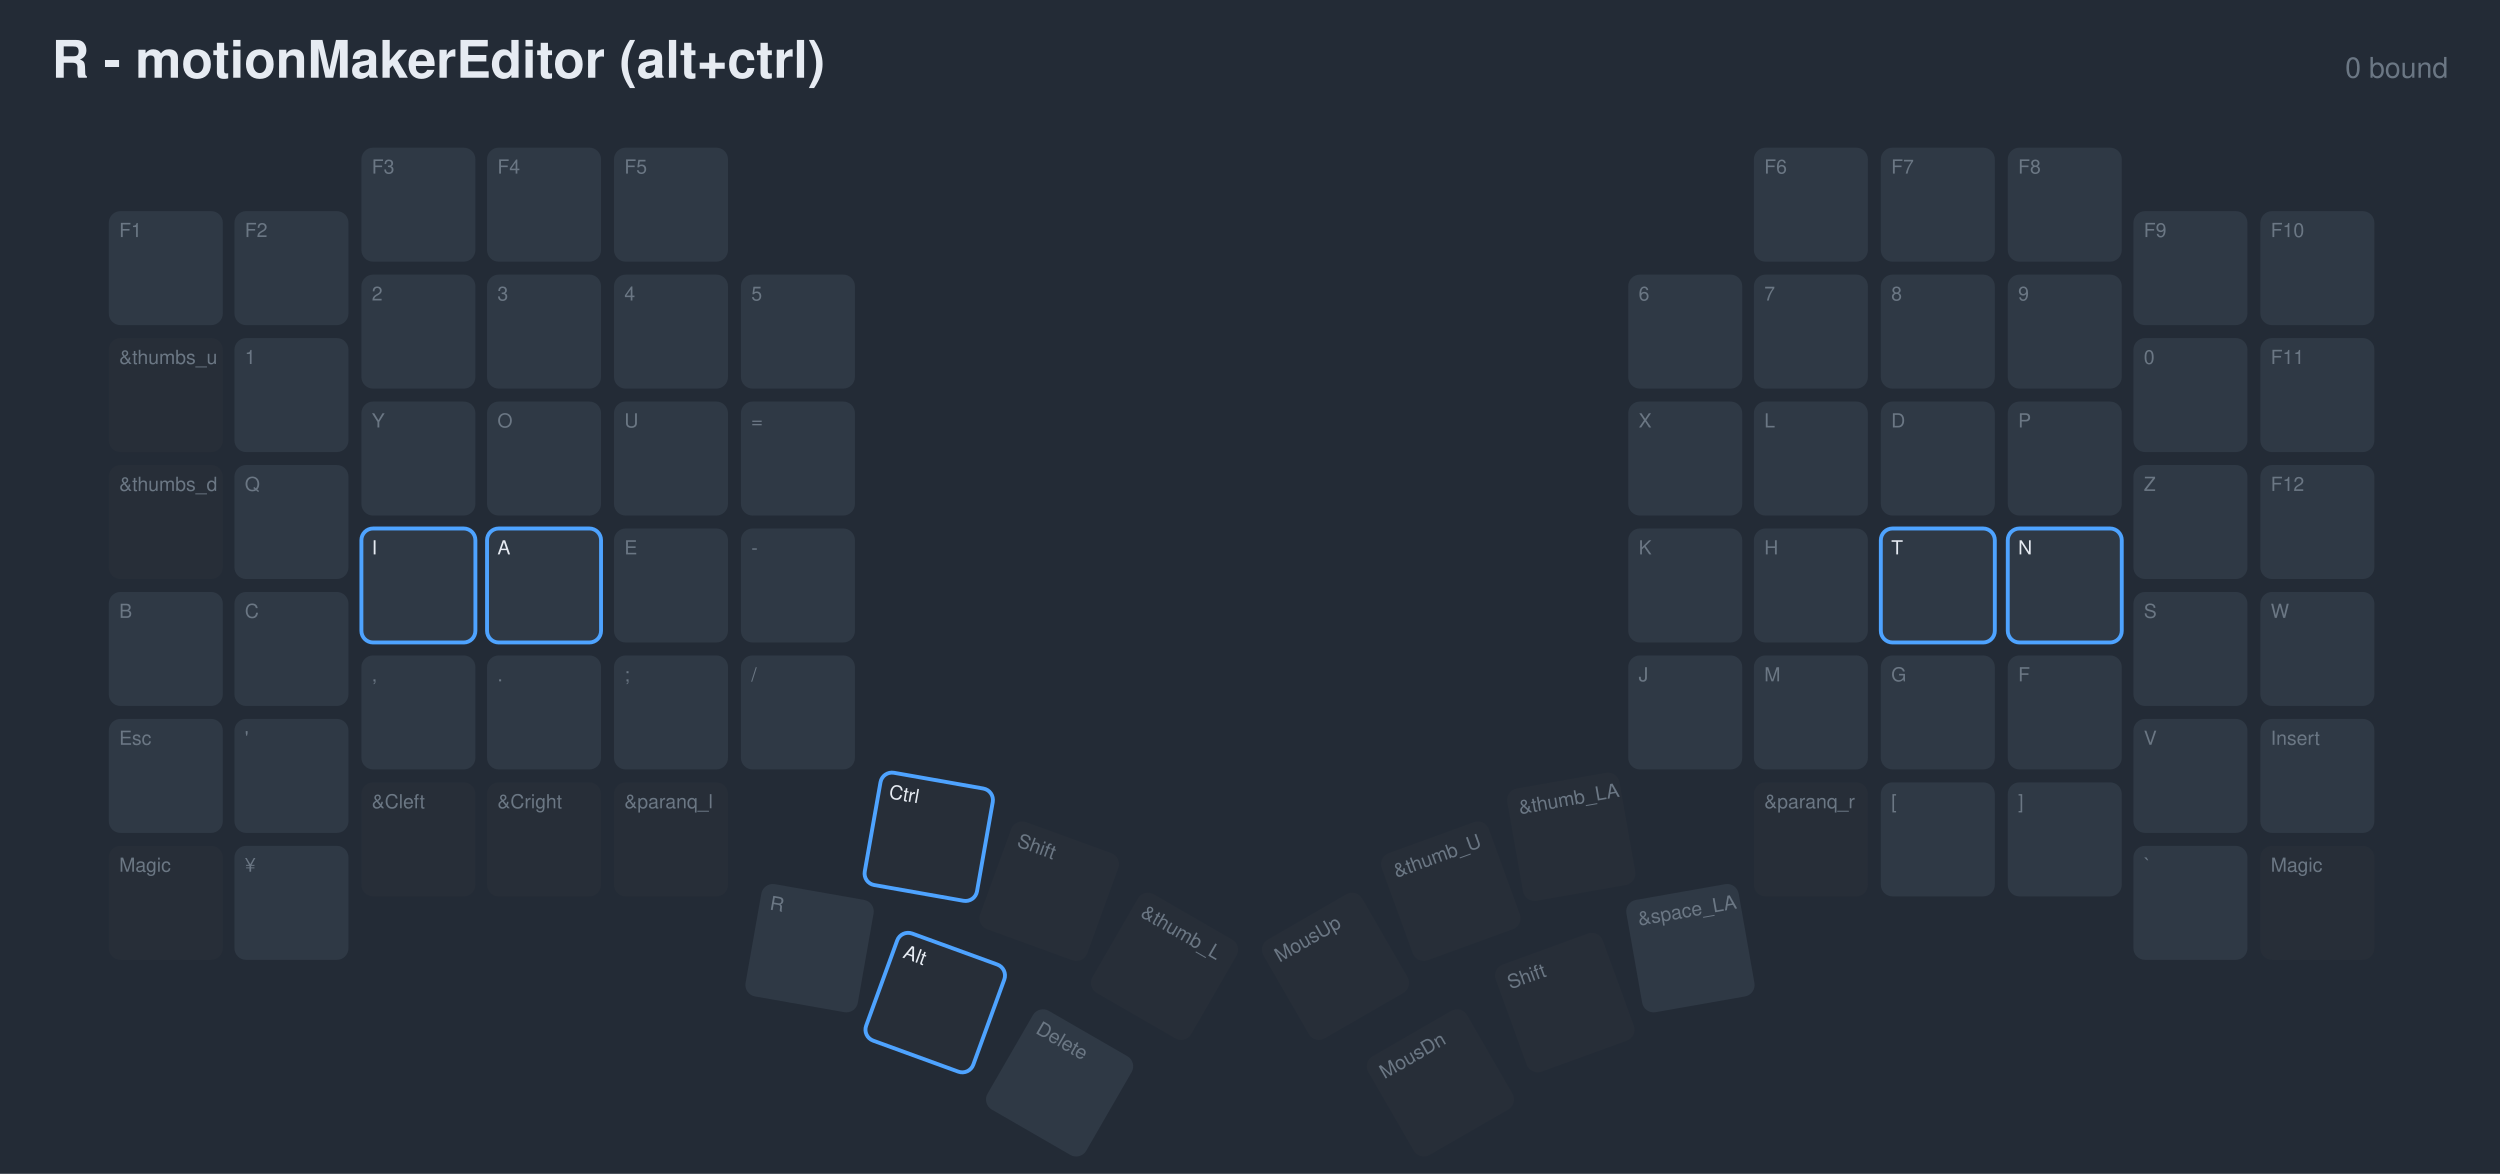
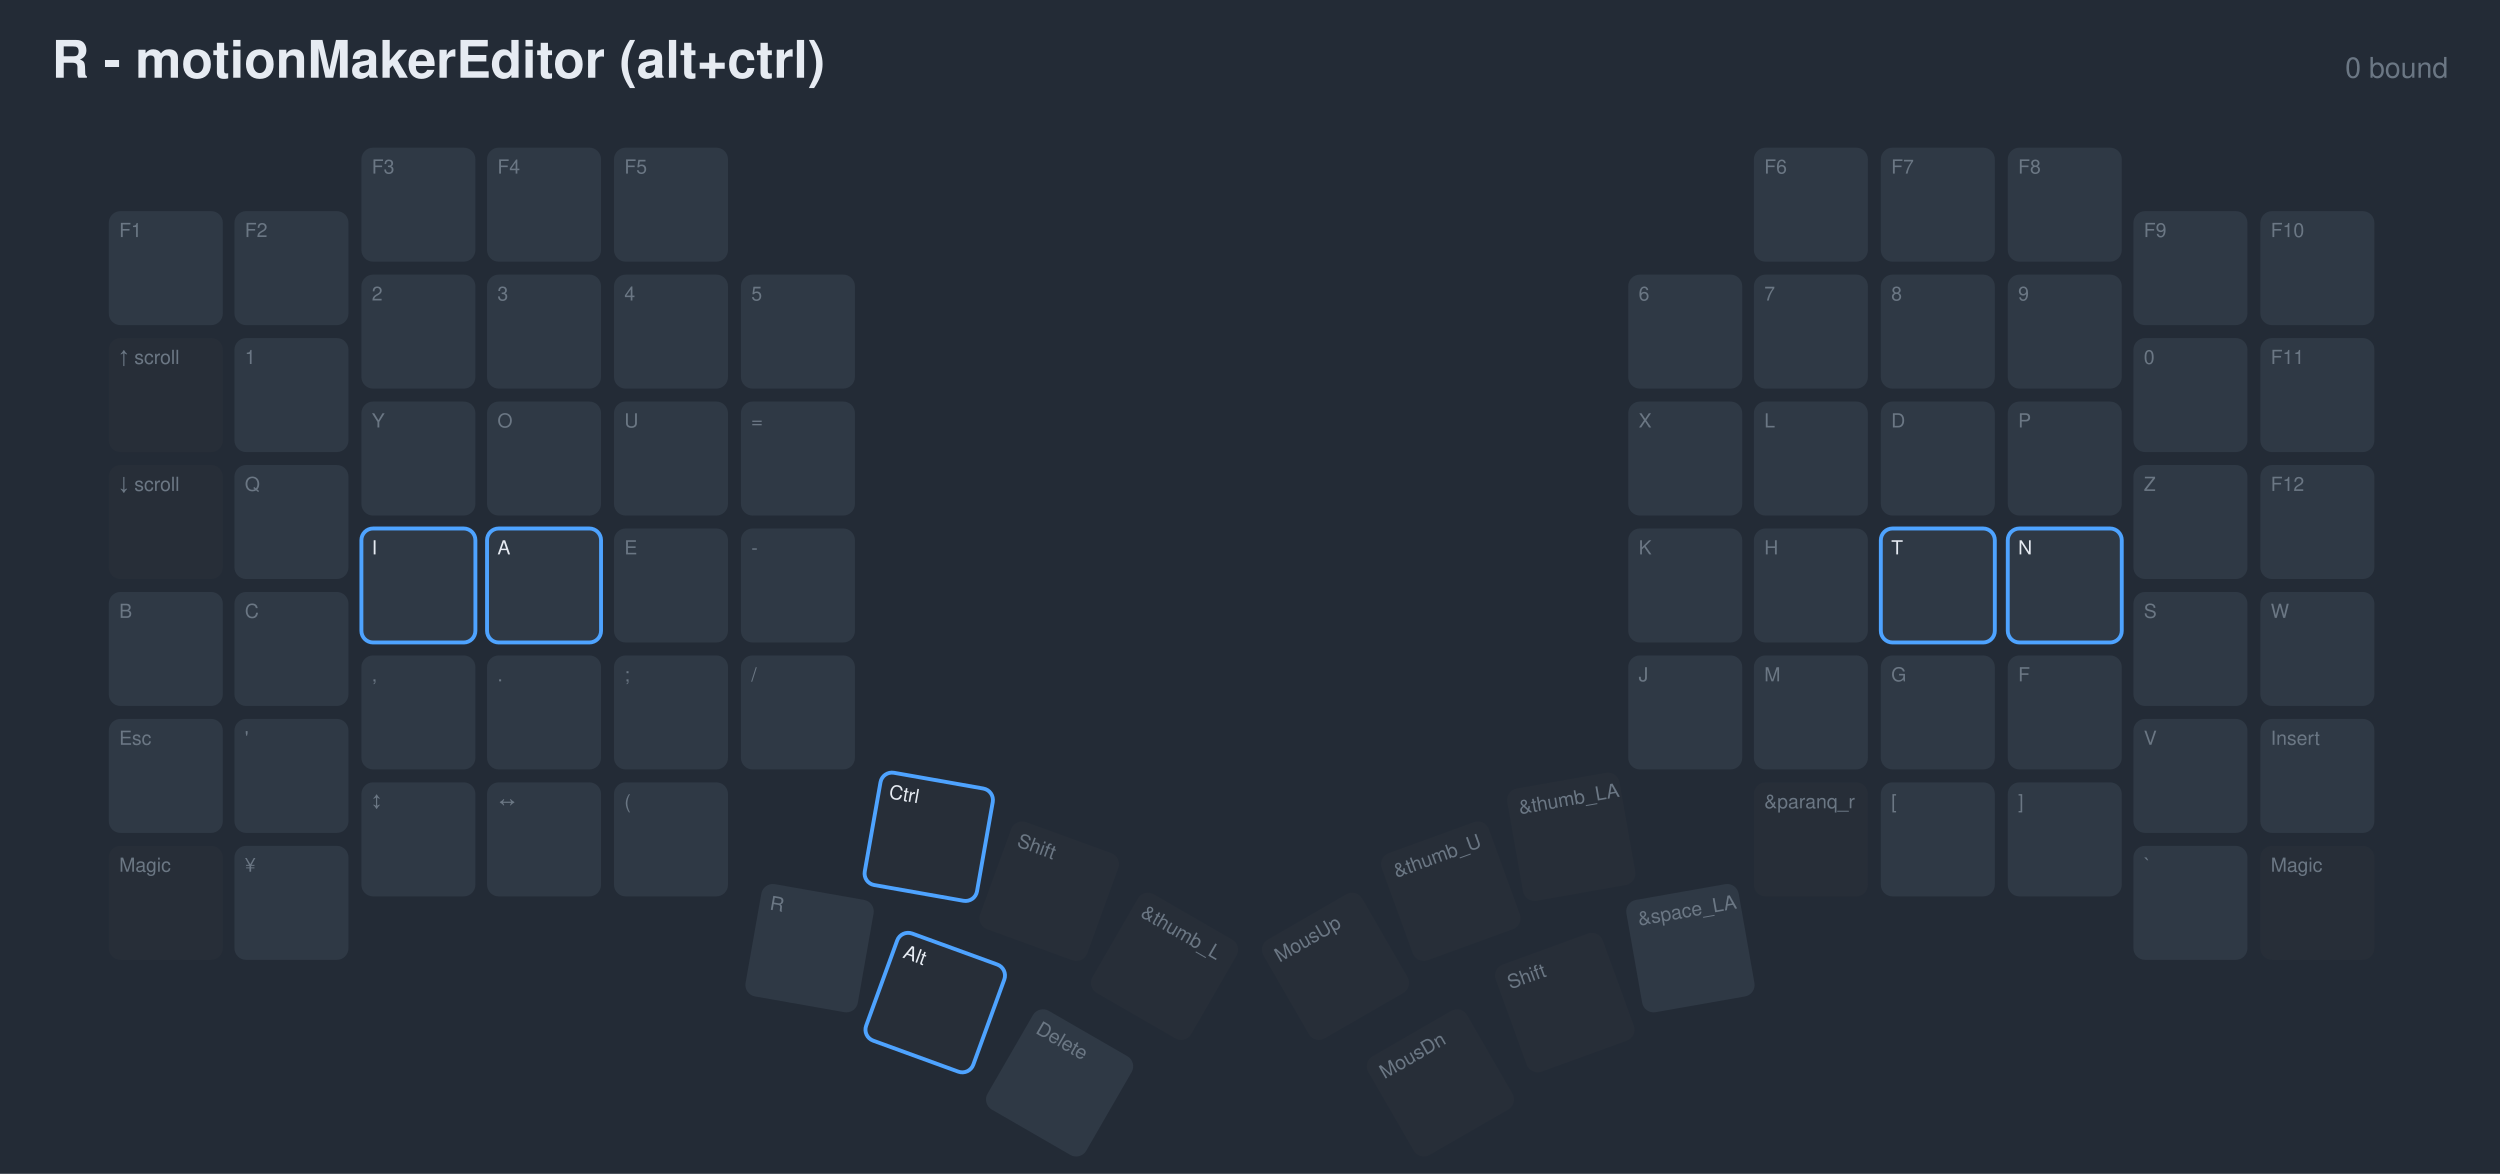
<svg xmlns="http://www.w3.org/2000/svg" width="1930" height="906" viewBox="0 0 1930 906">
  <rect width="1930" height="906" fill="#232b36" />
  <rect x="0" y="0" width="1930" height="906" fill="#232b36" />
  <text x="40" y="60" font-family="Helvetica, Arial, sans-serif" font-size="40" font-weight="bold" fill="#e6ebf2">R  -  motionMakerEditor   (alt+ctrl)</text>
  <text x="1890" y="60" text-anchor="end" font-family="Helvetica, Arial, sans-serif" font-size="22" fill="#6b7784">0 bound</text>
  <g transform="translate(-0 96)">
    <g>
      <rect x="84" y="67" width="88" height="88" rx="9" fill="#2f3945" stroke="none" stroke-width="3" />
      <text x="92" y="87" font-family="Helvetica, Arial, sans-serif" font-size="15" fill="#6b7784">F1</text>
    </g>
    <g>
      <rect x="84" y="165" width="88" height="88" rx="9" fill="#272e38" stroke="none" stroke-width="3" />
-       <text x="92" y="185" font-family="Helvetica, Arial, sans-serif" font-size="15" fill="#6b7784">&amp;thumbs_u</text>
+       <text x="92" y="185" font-family="Helvetica, Arial, sans-serif" font-size="15" fill="#6b7784">↑ scroll</text>
    </g>
    <g>
      <rect x="84" y="263" width="88" height="88" rx="9" fill="#272e38" stroke="none" stroke-width="3" />
-       <text x="92" y="283" font-family="Helvetica, Arial, sans-serif" font-size="15" fill="#6b7784">&amp;thumbs_d</text>
+       <text x="92" y="283" font-family="Helvetica, Arial, sans-serif" font-size="15" fill="#6b7784">↓ scroll</text>
    </g>
    <g>
      <rect x="84" y="361" width="88" height="88" rx="9" fill="#2f3945" stroke="none" stroke-width="3" />
      <text x="92" y="381" font-family="Helvetica, Arial, sans-serif" font-size="15" fill="#6b7784">B</text>
    </g>
    <g>
      <rect x="84" y="459" width="88" height="88" rx="9" fill="#2f3945" stroke="none" stroke-width="3" />
      <text x="92" y="479" font-family="Helvetica, Arial, sans-serif" font-size="15" fill="#6b7784">Esc</text>
    </g>
    <g>
      <rect x="84" y="557" width="88" height="88" rx="9" fill="#272e38" stroke="none" stroke-width="3" />
      <text x="92" y="577" font-family="Helvetica, Arial, sans-serif" font-size="15" fill="#6b7784">Magic</text>
    </g>
    <g>
      <rect x="181" y="67" width="88" height="88" rx="9" fill="#2f3945" stroke="none" stroke-width="3" />
      <text x="189" y="87" font-family="Helvetica, Arial, sans-serif" font-size="15" fill="#6b7784">F2</text>
    </g>
    <g>
      <rect x="181" y="165" width="88" height="88" rx="9" fill="#2f3945" stroke="none" stroke-width="3" />
      <text x="189" y="185" font-family="Helvetica, Arial, sans-serif" font-size="15" fill="#6b7784">1</text>
    </g>
    <g>
      <rect x="181" y="263" width="88" height="88" rx="9" fill="#2f3945" stroke="none" stroke-width="3" />
      <text x="189" y="283" font-family="Helvetica, Arial, sans-serif" font-size="15" fill="#6b7784">Q</text>
    </g>
    <g>
      <rect x="181" y="361" width="88" height="88" rx="9" fill="#2f3945" stroke="none" stroke-width="3" />
      <text x="189" y="381" font-family="Helvetica, Arial, sans-serif" font-size="15" fill="#6b7784">C</text>
    </g>
    <g>
      <rect x="181" y="459" width="88" height="88" rx="9" fill="#2f3945" stroke="none" stroke-width="3" />
      <text x="189" y="479" font-family="Helvetica, Arial, sans-serif" font-size="15" fill="#6b7784">'</text>
    </g>
    <g>
      <rect x="181" y="557" width="88" height="88" rx="9" fill="#2f3945" stroke="none" stroke-width="3" />
      <text x="189" y="577" font-family="Helvetica, Arial, sans-serif" font-size="15" fill="#6b7784">¥</text>
    </g>
    <g>
      <rect x="279" y="18" width="88" height="88" rx="9" fill="#2f3945" stroke="none" stroke-width="3" />
      <text x="287" y="38" font-family="Helvetica, Arial, sans-serif" font-size="15" fill="#6b7784">F3</text>
    </g>
    <g>
      <rect x="279" y="116" width="88" height="88" rx="9" fill="#2f3945" stroke="none" stroke-width="3" />
      <text x="287" y="136" font-family="Helvetica, Arial, sans-serif" font-size="15" fill="#6b7784">2</text>
    </g>
    <g>
      <rect x="279" y="214" width="88" height="88" rx="9" fill="#2f3945" stroke="none" stroke-width="3" />
      <text x="287" y="234" font-family="Helvetica, Arial, sans-serif" font-size="15" fill="#6b7784">Y</text>
    </g>
    <g>
      <rect x="279" y="312" width="88" height="88" rx="9" fill="#2f3945" stroke="#4ea3ff" stroke-width="3" />
      <text x="287" y="332" font-family="Helvetica, Arial, sans-serif" font-size="15" fill="#e6ebf2">I</text>
    </g>
    <g>
      <rect x="279" y="410" width="88" height="88" rx="9" fill="#2f3945" stroke="none" stroke-width="3" />
      <text x="287" y="430" font-family="Helvetica, Arial, sans-serif" font-size="15" fill="#6b7784">,</text>
    </g>
    <g>
-       <rect x="279" y="508" width="88" height="88" rx="9" fill="#272e38" stroke="none" stroke-width="3" />
-       <text x="287" y="528" font-family="Helvetica, Arial, sans-serif" font-size="15" fill="#6b7784">&amp;Cleft</text>
+       <rect x="279" y="508" width="88" height="88" rx="9" fill="#2f3945" stroke="none" stroke-width="3" />
+       <text x="287" y="528" font-family="Helvetica, Arial, sans-serif" font-size="15" fill="#6b7784">↕</text>
    </g>
    <g>
      <rect x="376" y="18" width="88" height="88" rx="9" fill="#2f3945" stroke="none" stroke-width="3" />
      <text x="384" y="38" font-family="Helvetica, Arial, sans-serif" font-size="15" fill="#6b7784">F4</text>
    </g>
    <g>
      <rect x="376" y="116" width="88" height="88" rx="9" fill="#2f3945" stroke="none" stroke-width="3" />
      <text x="384" y="136" font-family="Helvetica, Arial, sans-serif" font-size="15" fill="#6b7784">3</text>
    </g>
    <g>
      <rect x="376" y="214" width="88" height="88" rx="9" fill="#2f3945" stroke="none" stroke-width="3" />
      <text x="384" y="234" font-family="Helvetica, Arial, sans-serif" font-size="15" fill="#6b7784">O</text>
    </g>
    <g>
      <rect x="376" y="312" width="88" height="88" rx="9" fill="#2f3945" stroke="#4ea3ff" stroke-width="3" />
      <text x="384" y="332" font-family="Helvetica, Arial, sans-serif" font-size="15" fill="#e6ebf2">A</text>
    </g>
    <g>
      <rect x="376" y="410" width="88" height="88" rx="9" fill="#2f3945" stroke="none" stroke-width="3" />
      <text x="384" y="430" font-family="Helvetica, Arial, sans-serif" font-size="15" fill="#6b7784">.</text>
    </g>
    <g>
-       <rect x="376" y="508" width="88" height="88" rx="9" fill="#272e38" stroke="none" stroke-width="3" />
-       <text x="384" y="528" font-family="Helvetica, Arial, sans-serif" font-size="15" fill="#6b7784">&amp;Cright</text>
+       <rect x="376" y="508" width="88" height="88" rx="9" fill="#2f3945" stroke="none" stroke-width="3" />
+       <text x="384" y="528" font-family="Helvetica, Arial, sans-serif" font-size="15" fill="#6b7784">↔</text>
    </g>
    <g>
      <rect x="474" y="18" width="88" height="88" rx="9" fill="#2f3945" stroke="none" stroke-width="3" />
      <text x="482" y="38" font-family="Helvetica, Arial, sans-serif" font-size="15" fill="#6b7784">F5</text>
    </g>
    <g>
      <rect x="474" y="116" width="88" height="88" rx="9" fill="#2f3945" stroke="none" stroke-width="3" />
      <text x="482" y="136" font-family="Helvetica, Arial, sans-serif" font-size="15" fill="#6b7784">4</text>
    </g>
    <g>
      <rect x="474" y="214" width="88" height="88" rx="9" fill="#2f3945" stroke="none" stroke-width="3" />
      <text x="482" y="234" font-family="Helvetica, Arial, sans-serif" font-size="15" fill="#6b7784">U</text>
    </g>
    <g>
      <rect x="474" y="312" width="88" height="88" rx="9" fill="#2f3945" stroke="none" stroke-width="3" />
      <text x="482" y="332" font-family="Helvetica, Arial, sans-serif" font-size="15" fill="#6b7784">E</text>
    </g>
    <g>
      <rect x="474" y="410" width="88" height="88" rx="9" fill="#2f3945" stroke="none" stroke-width="3" />
      <text x="482" y="430" font-family="Helvetica, Arial, sans-serif" font-size="15" fill="#6b7784">;</text>
    </g>
    <g>
-       <rect x="474" y="508" width="88" height="88" rx="9" fill="#272e38" stroke="none" stroke-width="3" />
-       <text x="482" y="528" font-family="Helvetica, Arial, sans-serif" font-size="15" fill="#6b7784">&amp;paranq_l</text>
+       <rect x="474" y="508" width="88" height="88" rx="9" fill="#2f3945" stroke="none" stroke-width="3" />
+       <text x="482" y="528" font-family="Helvetica, Arial, sans-serif" font-size="15" fill="#6b7784">(</text>
    </g>
    <g>
      <rect x="572" y="116" width="88" height="88" rx="9" fill="#2f3945" stroke="none" stroke-width="3" />
      <text x="580" y="136" font-family="Helvetica, Arial, sans-serif" font-size="15" fill="#6b7784">5</text>
    </g>
    <g>
      <rect x="572" y="214" width="88" height="88" rx="9" fill="#2f3945" stroke="none" stroke-width="3" />
      <text x="580" y="234" font-family="Helvetica, Arial, sans-serif" font-size="15" fill="#6b7784">=</text>
    </g>
    <g>
      <rect x="572" y="312" width="88" height="88" rx="9" fill="#2f3945" stroke="none" stroke-width="3" />
      <text x="580" y="332" font-family="Helvetica, Arial, sans-serif" font-size="15" fill="#6b7784">-</text>
    </g>
    <g>
      <rect x="572" y="410" width="88" height="88" rx="9" fill="#2f3945" stroke="none" stroke-width="3" />
      <text x="580" y="430" font-family="Helvetica, Arial, sans-serif" font-size="15" fill="#6b7784">/</text>
    </g>
    <g>
      <rect x="1257" y="116" width="88" height="88" rx="9" fill="#2f3945" stroke="none" stroke-width="3" />
      <text x="1265" y="136" font-family="Helvetica, Arial, sans-serif" font-size="15" fill="#6b7784">6</text>
    </g>
    <g>
      <rect x="1257" y="214" width="88" height="88" rx="9" fill="#2f3945" stroke="none" stroke-width="3" />
      <text x="1265" y="234" font-family="Helvetica, Arial, sans-serif" font-size="15" fill="#6b7784">X</text>
    </g>
    <g>
      <rect x="1257" y="312" width="88" height="88" rx="9" fill="#2f3945" stroke="none" stroke-width="3" />
      <text x="1265" y="332" font-family="Helvetica, Arial, sans-serif" font-size="15" fill="#6b7784">K</text>
    </g>
    <g>
      <rect x="1257" y="410" width="88" height="88" rx="9" fill="#2f3945" stroke="none" stroke-width="3" />
      <text x="1265" y="430" font-family="Helvetica, Arial, sans-serif" font-size="15" fill="#6b7784">J</text>
    </g>
    <g>
      <rect x="1354" y="18" width="88" height="88" rx="9" fill="#2f3945" stroke="none" stroke-width="3" />
      <text x="1362" y="38" font-family="Helvetica, Arial, sans-serif" font-size="15" fill="#6b7784">F6</text>
    </g>
    <g>
      <rect x="1354" y="116" width="88" height="88" rx="9" fill="#2f3945" stroke="none" stroke-width="3" />
      <text x="1362" y="136" font-family="Helvetica, Arial, sans-serif" font-size="15" fill="#6b7784">7</text>
    </g>
    <g>
      <rect x="1354" y="214" width="88" height="88" rx="9" fill="#2f3945" stroke="none" stroke-width="3" />
      <text x="1362" y="234" font-family="Helvetica, Arial, sans-serif" font-size="15" fill="#6b7784">L</text>
    </g>
    <g>
      <rect x="1354" y="312" width="88" height="88" rx="9" fill="#2f3945" stroke="none" stroke-width="3" />
      <text x="1362" y="332" font-family="Helvetica, Arial, sans-serif" font-size="15" fill="#6b7784">H</text>
    </g>
    <g>
      <rect x="1354" y="410" width="88" height="88" rx="9" fill="#2f3945" stroke="none" stroke-width="3" />
      <text x="1362" y="430" font-family="Helvetica, Arial, sans-serif" font-size="15" fill="#6b7784">M</text>
    </g>
    <g>
      <rect x="1354" y="508" width="88" height="88" rx="9" fill="#272e38" stroke="none" stroke-width="3" />
      <text x="1362" y="528" font-family="Helvetica, Arial, sans-serif" font-size="15" fill="#6b7784">&amp;paranq_r</text>
    </g>
    <g>
      <rect x="1452" y="18" width="88" height="88" rx="9" fill="#2f3945" stroke="none" stroke-width="3" />
      <text x="1460" y="38" font-family="Helvetica, Arial, sans-serif" font-size="15" fill="#6b7784">F7</text>
    </g>
    <g>
      <rect x="1452" y="116" width="88" height="88" rx="9" fill="#2f3945" stroke="none" stroke-width="3" />
      <text x="1460" y="136" font-family="Helvetica, Arial, sans-serif" font-size="15" fill="#6b7784">8</text>
    </g>
    <g>
      <rect x="1452" y="214" width="88" height="88" rx="9" fill="#2f3945" stroke="none" stroke-width="3" />
      <text x="1460" y="234" font-family="Helvetica, Arial, sans-serif" font-size="15" fill="#6b7784">D</text>
    </g>
    <g>
      <rect x="1452" y="312" width="88" height="88" rx="9" fill="#2f3945" stroke="#4ea3ff" stroke-width="3" />
      <text x="1460" y="332" font-family="Helvetica, Arial, sans-serif" font-size="15" fill="#e6ebf2">T</text>
    </g>
    <g>
      <rect x="1452" y="410" width="88" height="88" rx="9" fill="#2f3945" stroke="none" stroke-width="3" />
      <text x="1460" y="430" font-family="Helvetica, Arial, sans-serif" font-size="15" fill="#6b7784">G</text>
    </g>
    <g>
      <rect x="1452" y="508" width="88" height="88" rx="9" fill="#2f3945" stroke="none" stroke-width="3" />
      <text x="1460" y="528" font-family="Helvetica, Arial, sans-serif" font-size="15" fill="#6b7784">[</text>
    </g>
    <g>
      <rect x="1550" y="18" width="88" height="88" rx="9" fill="#2f3945" stroke="none" stroke-width="3" />
      <text x="1558" y="38" font-family="Helvetica, Arial, sans-serif" font-size="15" fill="#6b7784">F8</text>
    </g>
    <g>
      <rect x="1550" y="116" width="88" height="88" rx="9" fill="#2f3945" stroke="none" stroke-width="3" />
      <text x="1558" y="136" font-family="Helvetica, Arial, sans-serif" font-size="15" fill="#6b7784">9</text>
    </g>
    <g>
      <rect x="1550" y="214" width="88" height="88" rx="9" fill="#2f3945" stroke="none" stroke-width="3" />
      <text x="1558" y="234" font-family="Helvetica, Arial, sans-serif" font-size="15" fill="#6b7784">P</text>
    </g>
    <g>
      <rect x="1550" y="312" width="88" height="88" rx="9" fill="#2f3945" stroke="#4ea3ff" stroke-width="3" />
      <text x="1558" y="332" font-family="Helvetica, Arial, sans-serif" font-size="15" fill="#e6ebf2">N</text>
    </g>
    <g>
      <rect x="1550" y="410" width="88" height="88" rx="9" fill="#2f3945" stroke="none" stroke-width="3" />
      <text x="1558" y="430" font-family="Helvetica, Arial, sans-serif" font-size="15" fill="#6b7784">F</text>
    </g>
    <g>
      <rect x="1550" y="508" width="88" height="88" rx="9" fill="#2f3945" stroke="none" stroke-width="3" />
      <text x="1558" y="528" font-family="Helvetica, Arial, sans-serif" font-size="15" fill="#6b7784">]</text>
    </g>
    <g>
      <rect x="1647" y="67" width="88" height="88" rx="9" fill="#2f3945" stroke="none" stroke-width="3" />
      <text x="1655" y="87" font-family="Helvetica, Arial, sans-serif" font-size="15" fill="#6b7784">F9</text>
    </g>
    <g>
      <rect x="1647" y="165" width="88" height="88" rx="9" fill="#2f3945" stroke="none" stroke-width="3" />
      <text x="1655" y="185" font-family="Helvetica, Arial, sans-serif" font-size="15" fill="#6b7784">0</text>
    </g>
    <g>
      <rect x="1647" y="263" width="88" height="88" rx="9" fill="#2f3945" stroke="none" stroke-width="3" />
      <text x="1655" y="283" font-family="Helvetica, Arial, sans-serif" font-size="15" fill="#6b7784">Z</text>
    </g>
    <g>
      <rect x="1647" y="361" width="88" height="88" rx="9" fill="#2f3945" stroke="none" stroke-width="3" />
      <text x="1655" y="381" font-family="Helvetica, Arial, sans-serif" font-size="15" fill="#6b7784">S</text>
    </g>
    <g>
      <rect x="1647" y="459" width="88" height="88" rx="9" fill="#2f3945" stroke="none" stroke-width="3" />
      <text x="1655" y="479" font-family="Helvetica, Arial, sans-serif" font-size="15" fill="#6b7784">V</text>
    </g>
    <g>
      <rect x="1647" y="557" width="88" height="88" rx="9" fill="#2f3945" stroke="none" stroke-width="3" />
      <text x="1655" y="577" font-family="Helvetica, Arial, sans-serif" font-size="15" fill="#6b7784">`</text>
    </g>
    <g>
      <rect x="1745" y="67" width="88" height="88" rx="9" fill="#2f3945" stroke="none" stroke-width="3" />
      <text x="1753" y="87" font-family="Helvetica, Arial, sans-serif" font-size="15" fill="#6b7784">F10</text>
    </g>
    <g>
      <rect x="1745" y="165" width="88" height="88" rx="9" fill="#2f3945" stroke="none" stroke-width="3" />
      <text x="1753" y="185" font-family="Helvetica, Arial, sans-serif" font-size="15" fill="#6b7784">F11</text>
    </g>
    <g>
      <rect x="1745" y="263" width="88" height="88" rx="9" fill="#2f3945" stroke="none" stroke-width="3" />
      <text x="1753" y="283" font-family="Helvetica, Arial, sans-serif" font-size="15" fill="#6b7784">F12</text>
    </g>
    <g>
      <rect x="1745" y="361" width="88" height="88" rx="9" fill="#2f3945" stroke="none" stroke-width="3" />
      <text x="1753" y="381" font-family="Helvetica, Arial, sans-serif" font-size="15" fill="#6b7784">W</text>
    </g>
    <g>
      <rect x="1745" y="459" width="88" height="88" rx="9" fill="#2f3945" stroke="none" stroke-width="3" />
      <text x="1753" y="479" font-family="Helvetica, Arial, sans-serif" font-size="15" fill="#6b7784">Insert</text>
    </g>
    <g>
      <rect x="1745" y="557" width="88" height="88" rx="9" fill="#272e38" stroke="none" stroke-width="3" />
      <text x="1753" y="577" font-family="Helvetica, Arial, sans-serif" font-size="15" fill="#6b7784">Magic</text>
    </g>
    <g transform="rotate(10 717 550)">
      <rect x="673" y="506" width="88" height="88" rx="9" fill="#272e38" stroke="#4ea3ff" stroke-width="3" />
      <text x="681" y="526" font-family="Helvetica, Arial, sans-serif" font-size="15" fill="#e6ebf2">Ctrl</text>
    </g>
    <g transform="rotate(20 810 592)">
      <rect x="766" y="548" width="88" height="88" rx="9" fill="#272e38" stroke="none" stroke-width="3" />
      <text x="774" y="568" font-family="Helvetica, Arial, sans-serif" font-size="15" fill="#6b7784">Shift</text>
    </g>
    <g transform="rotate(30 899 650)">
      <rect x="855" y="606" width="88" height="88" rx="9" fill="#272e38" stroke="none" stroke-width="3" />
      <text x="863" y="626" font-family="Helvetica, Arial, sans-serif" font-size="15" fill="#6b7784">&amp;thumb_L</text>
    </g>
    <g transform="rotate(10 625 636)">
      <rect x="581" y="592" width="88" height="88" rx="9" fill="#2f3945" stroke="none" stroke-width="3" />
      <text x="589" y="612" font-family="Helvetica, Arial, sans-serif" font-size="15" fill="#6b7784">R</text>
    </g>
    <g transform="rotate(20 722 678)">
      <rect x="678" y="634" width="88" height="88" rx="9" fill="#272e38" stroke="#4ea3ff" stroke-width="3" />
      <text x="686" y="654" font-family="Helvetica, Arial, sans-serif" font-size="15" fill="#e6ebf2">Alt</text>
    </g>
    <g transform="rotate(30 818 740)">
      <rect x="774" y="696" width="88" height="88" rx="9" fill="#2f3945" stroke="none" stroke-width="3" />
      <text x="782" y="716" font-family="Helvetica, Arial, sans-serif" font-size="15" fill="#6b7784">Delete</text>
    </g>
    <g transform="rotate(-10 1213 550)">
      <rect x="1169" y="506" width="88" height="88" rx="9" fill="#272e38" stroke="none" stroke-width="3" />
      <text x="1177" y="526" font-family="Helvetica, Arial, sans-serif" font-size="15" fill="#6b7784">&amp;thumb_LA</text>
    </g>
    <g transform="rotate(-20 1120 592)">
      <rect x="1076" y="548" width="88" height="88" rx="9" fill="#272e38" stroke="none" stroke-width="3" />
      <text x="1084" y="568" font-family="Helvetica, Arial, sans-serif" font-size="15" fill="#6b7784">&amp;thumb_U</text>
    </g>
    <g transform="rotate(-30 1031 650)">
      <rect x="987" y="606" width="88" height="88" rx="9" fill="#272e38" stroke="none" stroke-width="3" />
      <text x="995" y="626" font-family="Helvetica, Arial, sans-serif" font-size="15" fill="#6b7784">MousUp</text>
    </g>
    <g transform="rotate(-10 1305 636)">
      <rect x="1261" y="592" width="88" height="88" rx="9" fill="#2f3945" stroke="none" stroke-width="3" />
      <text x="1269" y="612" font-family="Helvetica, Arial, sans-serif" font-size="15" fill="#6b7784">&amp;space_LA</text>
    </g>
    <g transform="rotate(-20 1208 678)">
      <rect x="1164" y="634" width="88" height="88" rx="9" fill="#272e38" stroke="none" stroke-width="3" />
      <text x="1172" y="654" font-family="Helvetica, Arial, sans-serif" font-size="15" fill="#6b7784">Shift</text>
    </g>
    <g transform="rotate(-30 1112 740)">
      <rect x="1068" y="696" width="88" height="88" rx="9" fill="#272e38" stroke="none" stroke-width="3" />
      <text x="1076" y="716" font-family="Helvetica, Arial, sans-serif" font-size="15" fill="#6b7784">MousDn</text>
    </g>
  </g>
</svg>
